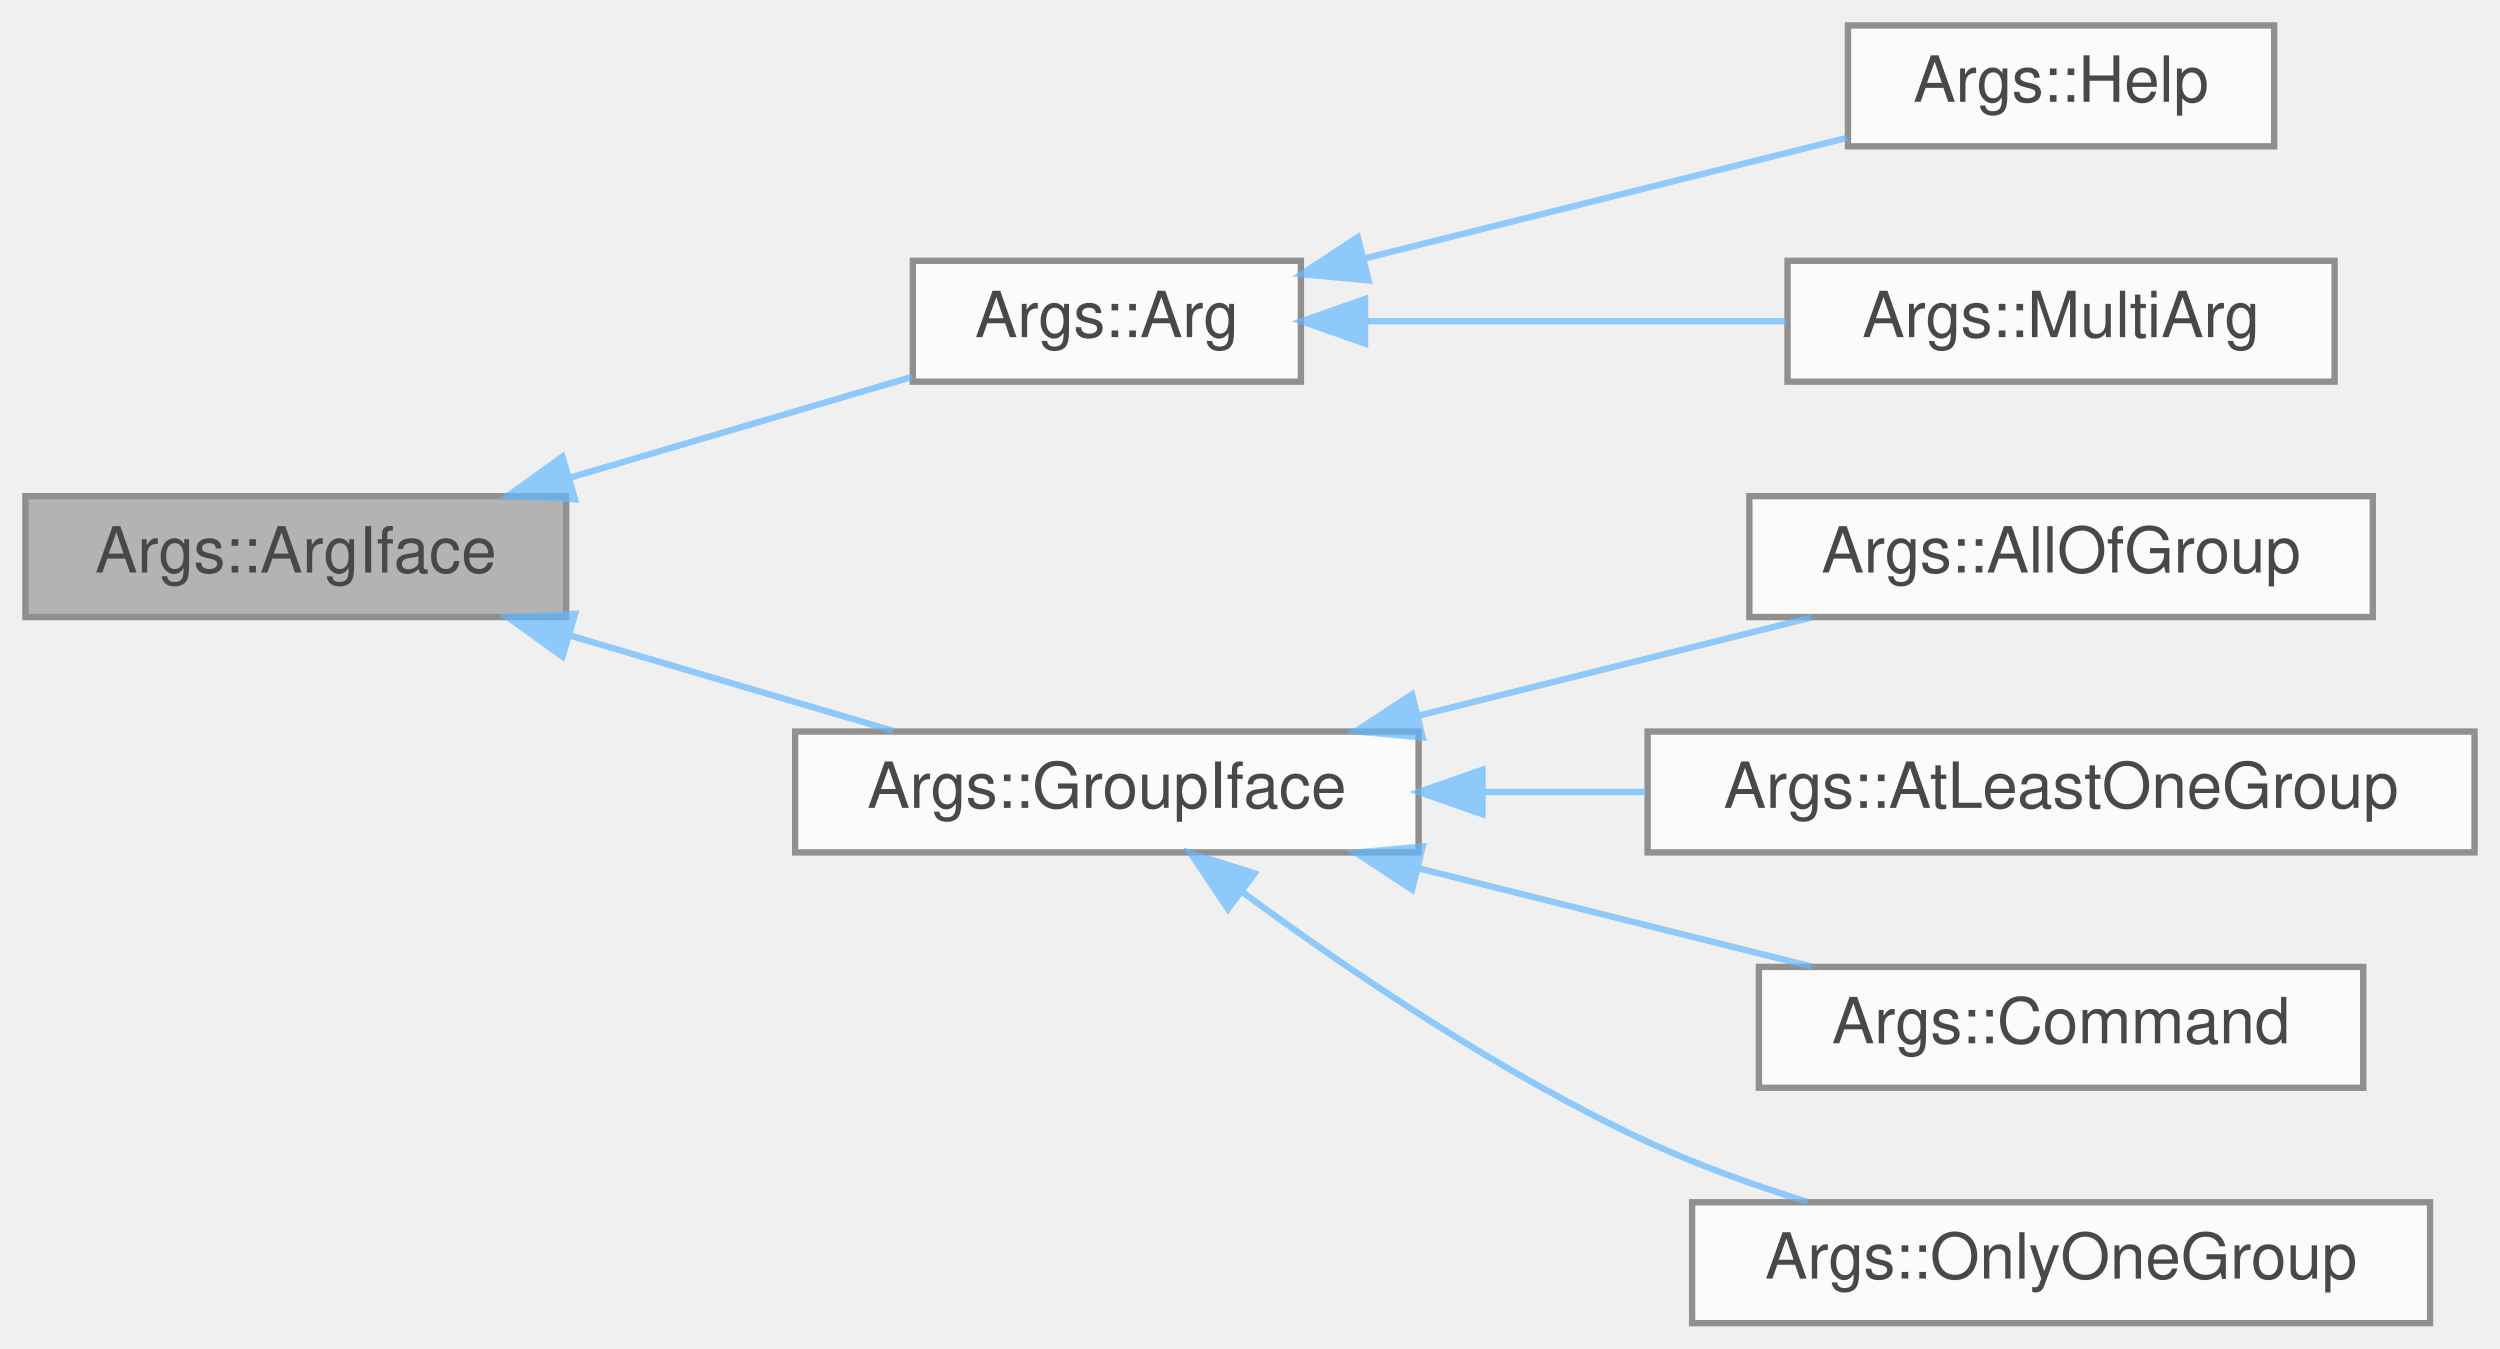
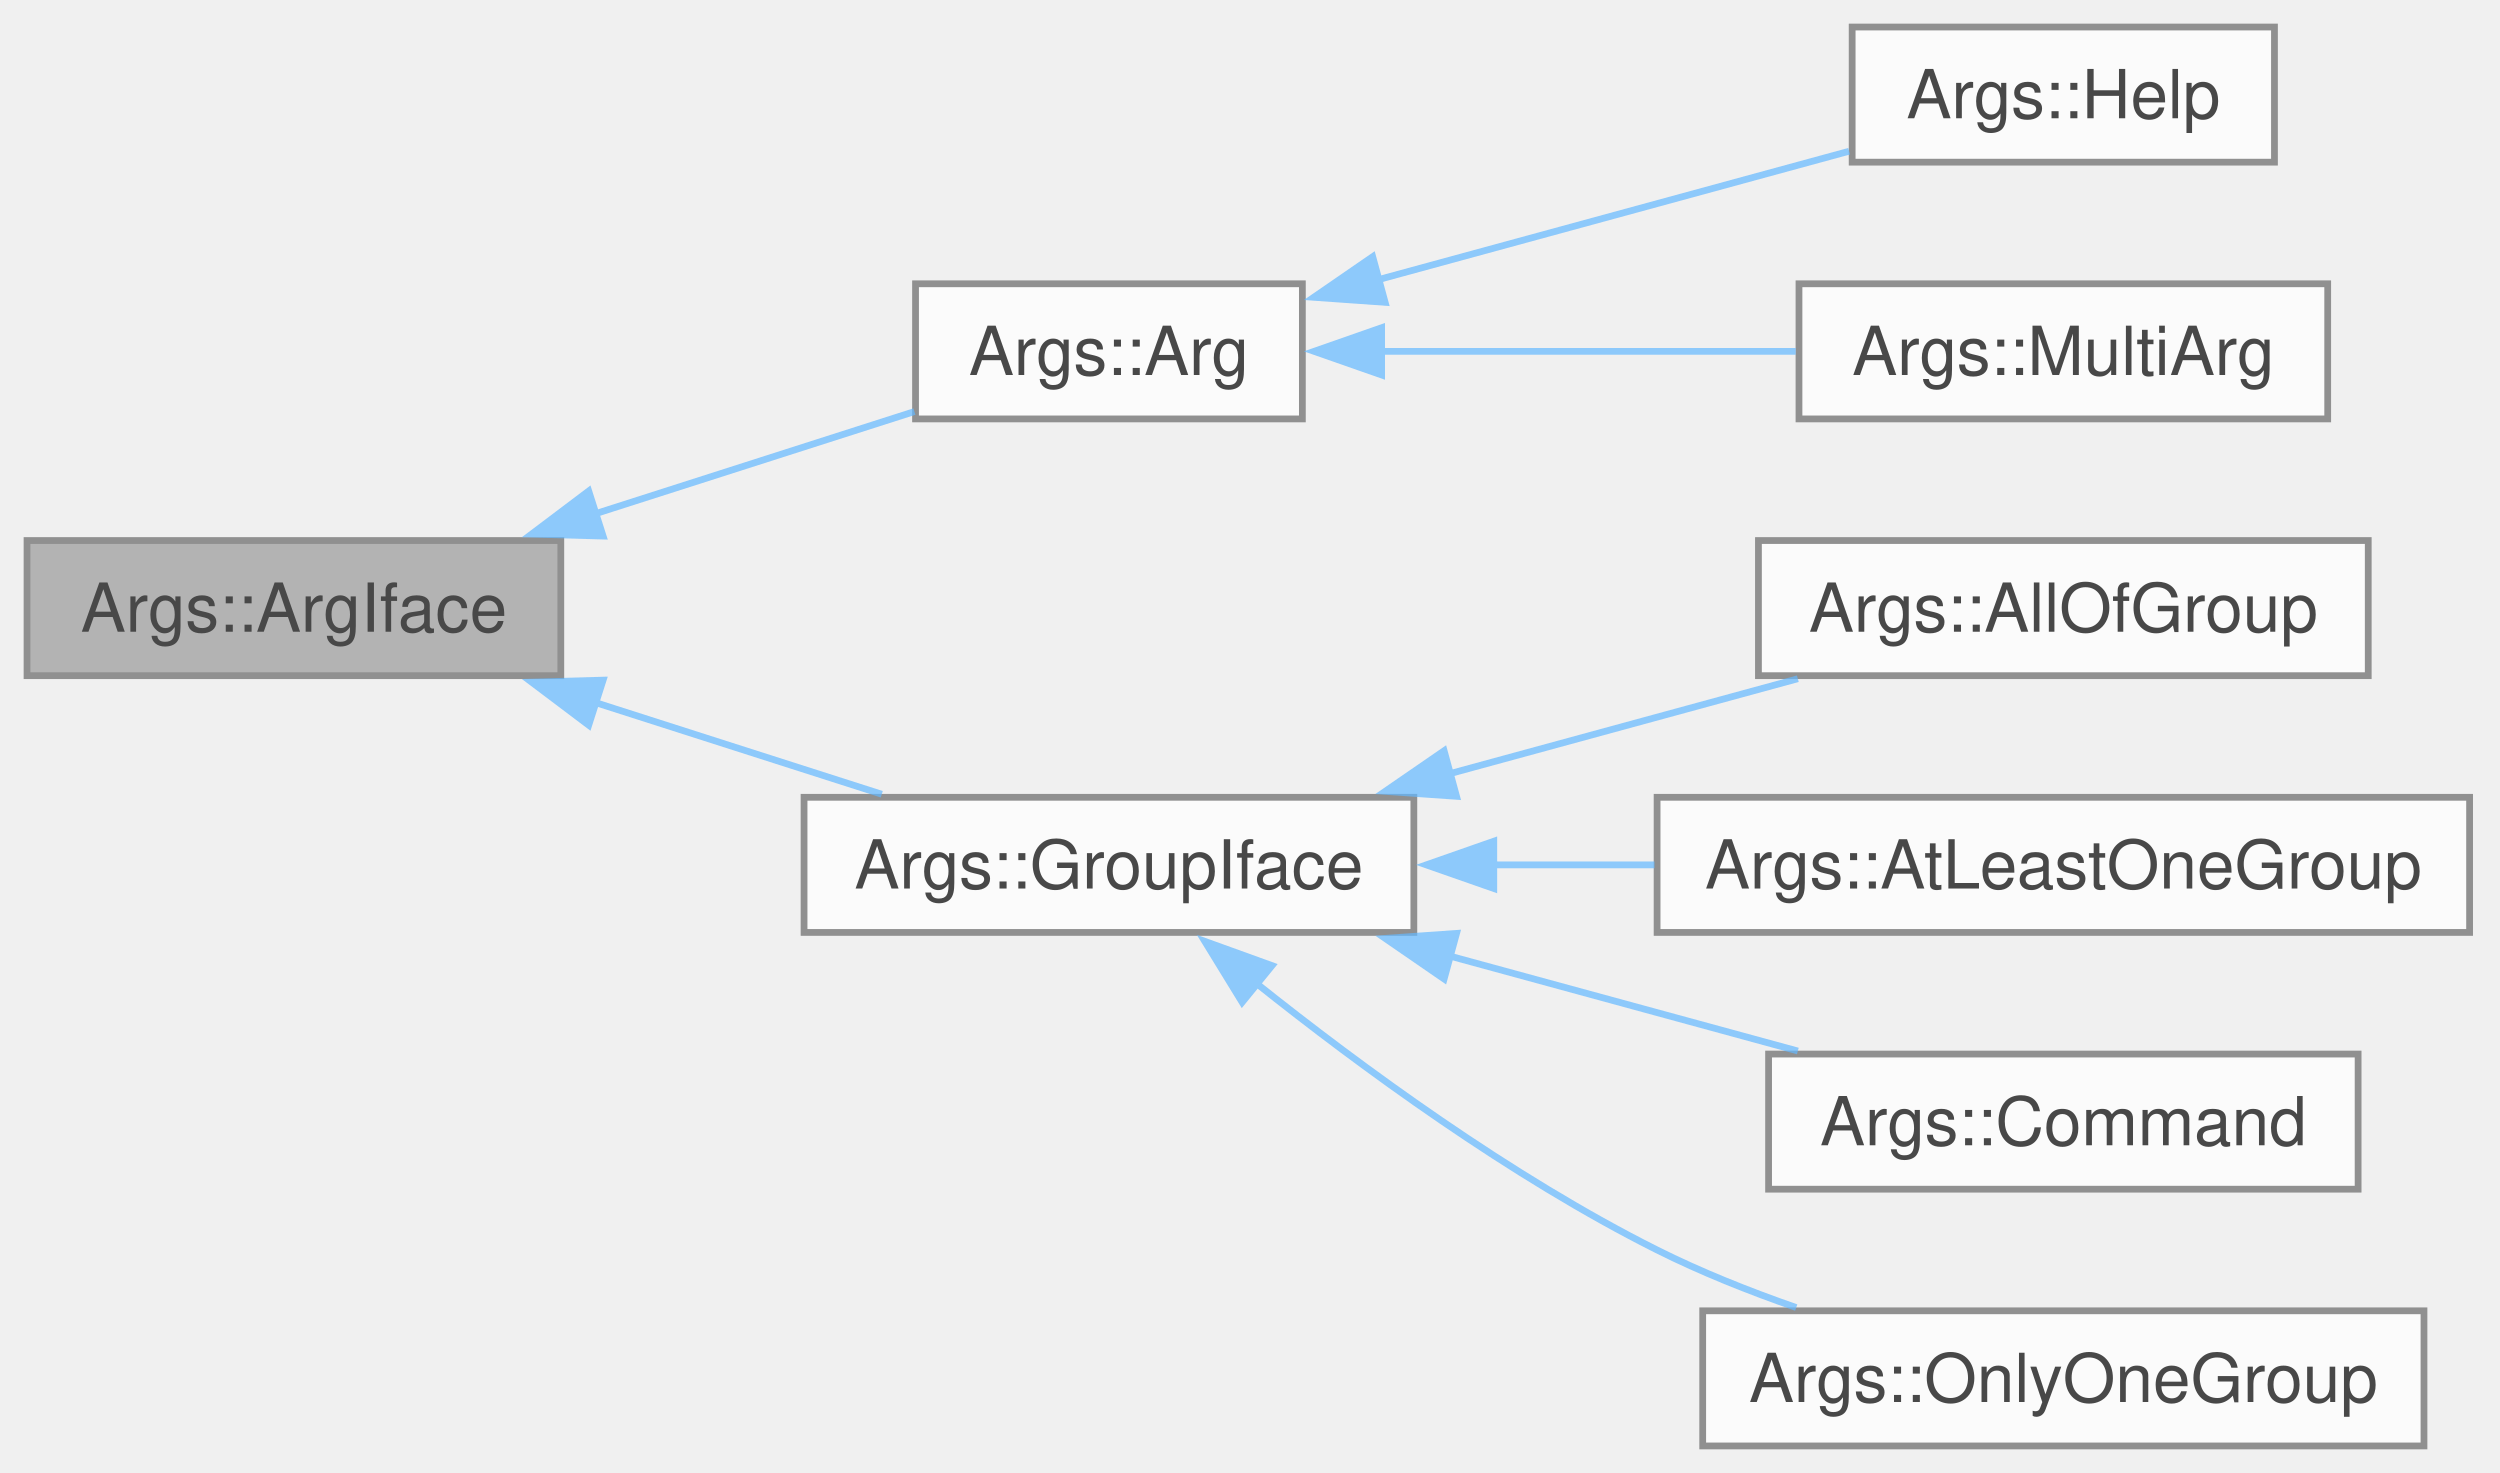
- <svg xmlns="http://www.w3.org/2000/svg" xmlns:xlink="http://www.w3.org/1999/xlink" width="393pt" height="212pt" viewBox="0.00 0.00 393.00 212.00">
+ <svg xmlns="http://www.w3.org/2000/svg" xmlns:xlink="http://www.w3.org/1999/xlink" width="370pt" height="218pt" viewBox="0.00 0.00 370.00 218.00">
  <svg id="main" version="1.1" xml:space="preserve">
    <style type="text/css">
.node, .edge {opacity: 0.7;}
.node.selected, .edge.selected {opacity: 1;}
.edge:hover path { stroke: red; }
.edge:hover polygon { stroke: red; fill: red; }
</style>
    <svg id="graph" class="graph">
-       <g id="graph0" class="graph" transform="scale(1 1) rotate(0) translate(4 208)">
+       <g id="graph0" class="graph" transform="scale(1 1) rotate(0) translate(4 214)">
        <g id="Node000001" class="node">
          <g id="a_Node000001">
            <a xlink:title="Interface for arguments.">
-               <polygon fill="#999999" stroke="#666666" points="85,-130 0,-130 0,-111 85,-111 85,-130" />
-               <text text-anchor="middle" x="42.5" y="-118" font-family="Helvetica,sans-Serif" font-size="10.00">Args::ArgIface</text>
+               <polygon fill="#999999" stroke="#666666" points="79,-134 0,-134 0,-114 79,-114 79,-134" />
+               <text xml:space="preserve" text-anchor="middle" x="39.5" y="-120.5" font-family="Helvetica,sans-Serif" font-size="10.00">Args::ArgIface</text>
            </a>
          </g>
        </g>
        <g id="Node000002" class="node">
          <g id="a_Node000002">
            <a xlink:href="class_args_1_1_arg.html" target="_top" xlink:title="Argument with one value that can be present only once in the command line.">
-               <polygon fill="white" stroke="#666666" points="200.5,-167 139.5,-167 139.5,-148 200.5,-148 200.5,-167" />
-               <text text-anchor="middle" x="170" y="-155" font-family="Helvetica,sans-Serif" font-size="10.00">Args::Arg</text>
+               <polygon fill="white" stroke="#666666" points="188.75,-172 131.5,-172 131.5,-152 188.75,-152 188.75,-172" />
+               <text xml:space="preserve" text-anchor="middle" x="160.12" y="-158.5" font-family="Helvetica,sans-Serif" font-size="10.00">Args::Arg</text>
            </a>
          </g>
        </g>
        <g id="edge1_Node000001_Node000002" class="edge">
          <g id="a_edge1_Node000001_Node000002">
            <a xlink:title=" ">
-               <path fill="none" stroke="#63b8ff" d="M85.84,-132.98C103.42,-138.17 123.4,-144.06 139.37,-148.76" />
-               <polygon fill="#63b8ff" stroke="#63b8ff" points="86.4,-129.5 75.82,-130.03 84.42,-136.21 86.4,-129.5" />
+               <path fill="none" stroke="#63b8ff" d="M83.87,-137.89C99.72,-142.97 117.2,-148.57 131.33,-153.09" />
+               <polygon fill="#63b8ff" stroke="#63b8ff" points="85.26,-134.66 74.67,-134.95 83.13,-141.33 85.26,-134.66" />
            </a>
          </g>
        </g>
        <g id="Node000005" class="node">
          <g id="a_Node000005">
            <a xlink:href="class_args_1_1_group_iface.html" target="_top" xlink:title="Interface for the groups.">
-               <polygon fill="white" stroke="#666666" points="219,-93 121,-93 121,-74 219,-74 219,-93" />
-               <text text-anchor="middle" x="170" y="-81" font-family="Helvetica,sans-Serif" font-size="10.00">Args::GroupIface</text>
+               <polygon fill="white" stroke="#666666" points="205.25,-96 115,-96 115,-76 205.25,-76 205.25,-96" />
+               <text xml:space="preserve" text-anchor="middle" x="160.12" y="-82.5" font-family="Helvetica,sans-Serif" font-size="10.00">Args::GroupIface</text>
            </a>
          </g>
        </g>
        <g id="edge4_Node000001_Node000005" class="edge">
          <g id="a_edge4_Node000001_Node000005">
            <a xlink:title=" ">
-               <path fill="none" stroke="#63b8ff" d="M85.78,-108.04C102.28,-103.17 120.91,-97.68 136.35,-93.12" />
-               <polygon fill="#63b8ff" stroke="#63b8ff" points="84.42,-104.79 75.82,-110.97 86.4,-111.5 84.42,-104.79" />
+               <path fill="none" stroke="#63b8ff" d="M84.13,-110.02C98.15,-105.53 113.42,-100.64 126.5,-96.45" />
+               <polygon fill="#63b8ff" stroke="#63b8ff" points="83.13,-106.67 74.67,-113.05 85.26,-113.34 83.13,-106.67" />
            </a>
          </g>
        </g>
        <g id="Node000003" class="node">
          <g id="a_Node000003">
            <a xlink:href="class_args_1_1_help.html" target="_top" xlink:title="Help argument.">
-               <polygon fill="white" stroke="#666666" points="353.5,-204 286.5,-204 286.5,-185 353.5,-185 353.5,-204" />
-               <text text-anchor="middle" x="320" y="-192" font-family="Helvetica,sans-Serif" font-size="10.00">Args::Help</text>
+               <polygon fill="white" stroke="#666666" points="332.62,-210 270.12,-210 270.12,-190 332.62,-190 332.62,-210" />
+               <text xml:space="preserve" text-anchor="middle" x="301.38" y="-196.5" font-family="Helvetica,sans-Serif" font-size="10.00">Args::Help</text>
            </a>
          </g>
        </g>
        <g id="edge2_Node000002_Node000003" class="edge">
          <g id="a_edge2_Node000002_Node000003">
            <a xlink:title=" ">
-               <path fill="none" stroke="#63b8ff" d="M210.35,-167.34C234.08,-173.27 263.96,-180.74 286.37,-186.34" />
-               <polygon fill="#63b8ff" stroke="#63b8ff" points="211.14,-163.93 200.59,-164.9 209.45,-170.72 211.14,-163.93" />
+               <path fill="none" stroke="#63b8ff" d="M199.95,-172.6C221.98,-178.61 249.15,-186.02 269.67,-191.62" />
+               <polygon fill="#63b8ff" stroke="#63b8ff" points="201,-169.25 190.43,-170 199.16,-176.01 201,-169.25" />
            </a>
          </g>
        </g>
        <g id="Node000004" class="node">
          <g id="a_Node000004">
            <a xlink:href="class_args_1_1_multi_arg.html" target="_top" xlink:title="MultiArg is a class that presents argument in the command line taht can be presented more than once o...">
-               <polygon fill="white" stroke="#666666" points="363,-167 277,-167 277,-148 363,-148 363,-167" />
-               <text text-anchor="middle" x="320" y="-155" font-family="Helvetica,sans-Serif" font-size="10.00">Args::MultiArg</text>
+               <polygon fill="white" stroke="#666666" points="340.5,-172 262.25,-172 262.25,-152 340.5,-152 340.5,-172" />
+               <text xml:space="preserve" text-anchor="middle" x="301.38" y="-158.5" font-family="Helvetica,sans-Serif" font-size="10.00">Args::MultiArg</text>
            </a>
          </g>
        </g>
        <g id="edge3_Node000002_Node000004" class="edge">
          <g id="a_edge3_Node000002_Node000004">
            <a xlink:title=" ">
-               <path fill="none" stroke="#63b8ff" d="M210.82,-157.5C231.24,-157.5 256.1,-157.5 276.84,-157.5" />
-               <polygon fill="#63b8ff" stroke="#63b8ff" points="210.59,-154 200.59,-157.5 210.59,-161 210.59,-154" />
+               <path fill="none" stroke="#63b8ff" d="M200.37,-162C219.58,-162 242.64,-162 261.77,-162" />
+               <polygon fill="#63b8ff" stroke="#63b8ff" points="200.48,-158.5 190.48,-162 200.48,-165.5 200.48,-158.5" />
            </a>
          </g>
        </g>
        <g id="Node000006" class="node">
          <g id="a_Node000006">
            <a xlink:href="class_args_1_1_all_of_group.html" target="_top" xlink:title="Group of args where all arguments should be defined.">
-               <polygon fill="white" stroke="#666666" points="369,-130 271,-130 271,-111 369,-111 369,-130" />
-               <text text-anchor="middle" x="320" y="-118" font-family="Helvetica,sans-Serif" font-size="10.00">Args::AllOfGroup</text>
+               <polygon fill="white" stroke="#666666" points="346.5,-134 256.25,-134 256.25,-114 346.5,-114 346.5,-134" />
+               <text xml:space="preserve" text-anchor="middle" x="301.38" y="-120.5" font-family="Helvetica,sans-Serif" font-size="10.00">Args::AllOfGroup</text>
            </a>
          </g>
        </g>
        <g id="edge5_Node000005_Node000006" class="edge">
          <g id="a_edge5_Node000005_Node000006">
            <a xlink:title=" ">
-               <path fill="none" stroke="#63b8ff" d="M218.97,-95.49C238.99,-100.5 261.91,-106.23 280.76,-110.94" />
-               <polygon fill="#63b8ff" stroke="#63b8ff" points="219.66,-92.06 209.11,-93.03 217.97,-98.85 219.66,-92.06" />
+               <path fill="none" stroke="#63b8ff" d="M210.4,-99.45C227.37,-104.08 246.11,-109.19 262.08,-113.55" />
+               <polygon fill="#63b8ff" stroke="#63b8ff" points="211.57,-96.14 201,-96.88 209.73,-102.89 211.57,-96.14" />
            </a>
          </g>
        </g>
        <g id="Node000007" class="node">
          <g id="a_Node000007">
            <a xlink:href="class_args_1_1_at_least_one_group.html" target="_top" xlink:title="Group of args where at least one argument should be defined.">
-               <polygon fill="white" stroke="#666666" points="385,-93 255,-93 255,-74 385,-74 385,-93" />
-               <text text-anchor="middle" x="320" y="-81" font-family="Helvetica,sans-Serif" font-size="10.00">Args::AtLeastOneGroup</text>
+               <polygon fill="white" stroke="#666666" points="361.5,-96 241.25,-96 241.25,-76 361.5,-76 361.5,-96" />
+               <text xml:space="preserve" text-anchor="middle" x="301.38" y="-82.5" font-family="Helvetica,sans-Serif" font-size="10.00">Args::AtLeastOneGroup</text>
            </a>
          </g>
        </g>
        <g id="edge6_Node000005_Node000007" class="edge">
          <g id="a_edge6_Node000005_Node000007">
            <a xlink:title=" ">
-               <path fill="none" stroke="#63b8ff" d="M229.14,-83.5C237.55,-83.5 246.25,-83.5 254.77,-83.5" />
-               <polygon fill="#63b8ff" stroke="#63b8ff" points="229.05,-80 219.05,-83.5 229.05,-87 229.05,-80" />
+               <path fill="none" stroke="#63b8ff" d="M216.89,-86C224.77,-86 232.9,-86 240.86,-86" />
+               <polygon fill="#63b8ff" stroke="#63b8ff" points="217.08,-82.5 207.08,-86 217.08,-89.5 217.08,-82.5" />
            </a>
          </g>
        </g>
        <g id="Node000008" class="node">
          <g id="a_Node000008">
            <a xlink:href="class_args_1_1_command.html" target="_top" xlink:title="Command in the command line interface.">
-               <polygon fill="white" stroke="#666666" points="367.5,-56 272.5,-56 272.5,-37 367.5,-37 367.5,-56" />
-               <text text-anchor="middle" x="320" y="-44" font-family="Helvetica,sans-Serif" font-size="10.00">Args::Command</text>
+               <polygon fill="white" stroke="#666666" points="345,-58 257.75,-58 257.75,-38 345,-38 345,-58" />
+               <text xml:space="preserve" text-anchor="middle" x="301.38" y="-44.5" font-family="Helvetica,sans-Serif" font-size="10.00">Args::Command</text>
            </a>
          </g>
        </g>
        <g id="edge7_Node000005_Node000008" class="edge">
          <g id="a_edge7_Node000005_Node000008">
            <a xlink:title=" ">
-               <path fill="none" stroke="#63b8ff" d="M218.97,-71.51C238.99,-66.5 261.91,-60.77 280.76,-56.06" />
-               <polygon fill="#63b8ff" stroke="#63b8ff" points="217.97,-68.15 209.11,-73.97 219.66,-74.94 217.97,-68.15" />
+               <path fill="none" stroke="#63b8ff" d="M210.4,-72.55C227.37,-67.92 246.11,-62.81 262.08,-58.45" />
+               <polygon fill="#63b8ff" stroke="#63b8ff" points="209.73,-69.11 201,-75.12 211.57,-75.86 209.73,-69.11" />
            </a>
          </g>
        </g>
        <g id="Node000009" class="node">
          <g id="a_Node000009">
            <a xlink:href="class_args_1_1_only_one_group.html" target="_top" xlink:title="Group of args where only one argument can be defined.">
-               <polygon fill="white" stroke="#666666" points="378,-19 262,-19 262,0 378,0 378,-19" />
-               <text text-anchor="middle" x="320" y="-7" font-family="Helvetica,sans-Serif" font-size="10.00">Args::OnlyOneGroup</text>
+               <polygon fill="white" stroke="#666666" points="354.75,-20 248,-20 248,0 354.75,0 354.75,-20" />
+               <text xml:space="preserve" text-anchor="middle" x="301.38" y="-6.5" font-family="Helvetica,sans-Serif" font-size="10.00">Args::OnlyOneGroup</text>
            </a>
          </g>
        </g>
        <g id="edge8_Node000005_Node000009" class="edge">
          <g id="a_edge8_Node000005_Node000009">
            <a xlink:title=" ">
-               <path fill="none" stroke="#63b8ff" d="M191.42,-67.68C207.85,-55.58 231.92,-39.2 255,-28.5 262.89,-24.84 271.64,-21.7 280.09,-19.08" />
-               <polygon fill="#63b8ff" stroke="#63b8ff" points="189.03,-65.1 183.14,-73.9 193.23,-70.7 189.03,-65.1" />
+               <path fill="none" stroke="#63b8ff" d="M181.88,-68.52C197.42,-56.12 219.64,-39.83 241.25,-29 247.71,-25.76 254.84,-22.92 261.84,-20.48" />
+               <polygon fill="#63b8ff" stroke="#63b8ff" points="179.84,-65.66 174.3,-74.69 184.26,-71.09 179.84,-65.66" />
            </a>
          </g>
        </g>
      </g>
    </svg>
  </svg>
  <style type="text/css">

[data-mouse-over-selected='false'] { opacity: 0.7; }
[data-mouse-over-selected='true']  { opacity: 1.0; }

</style>
</svg>
